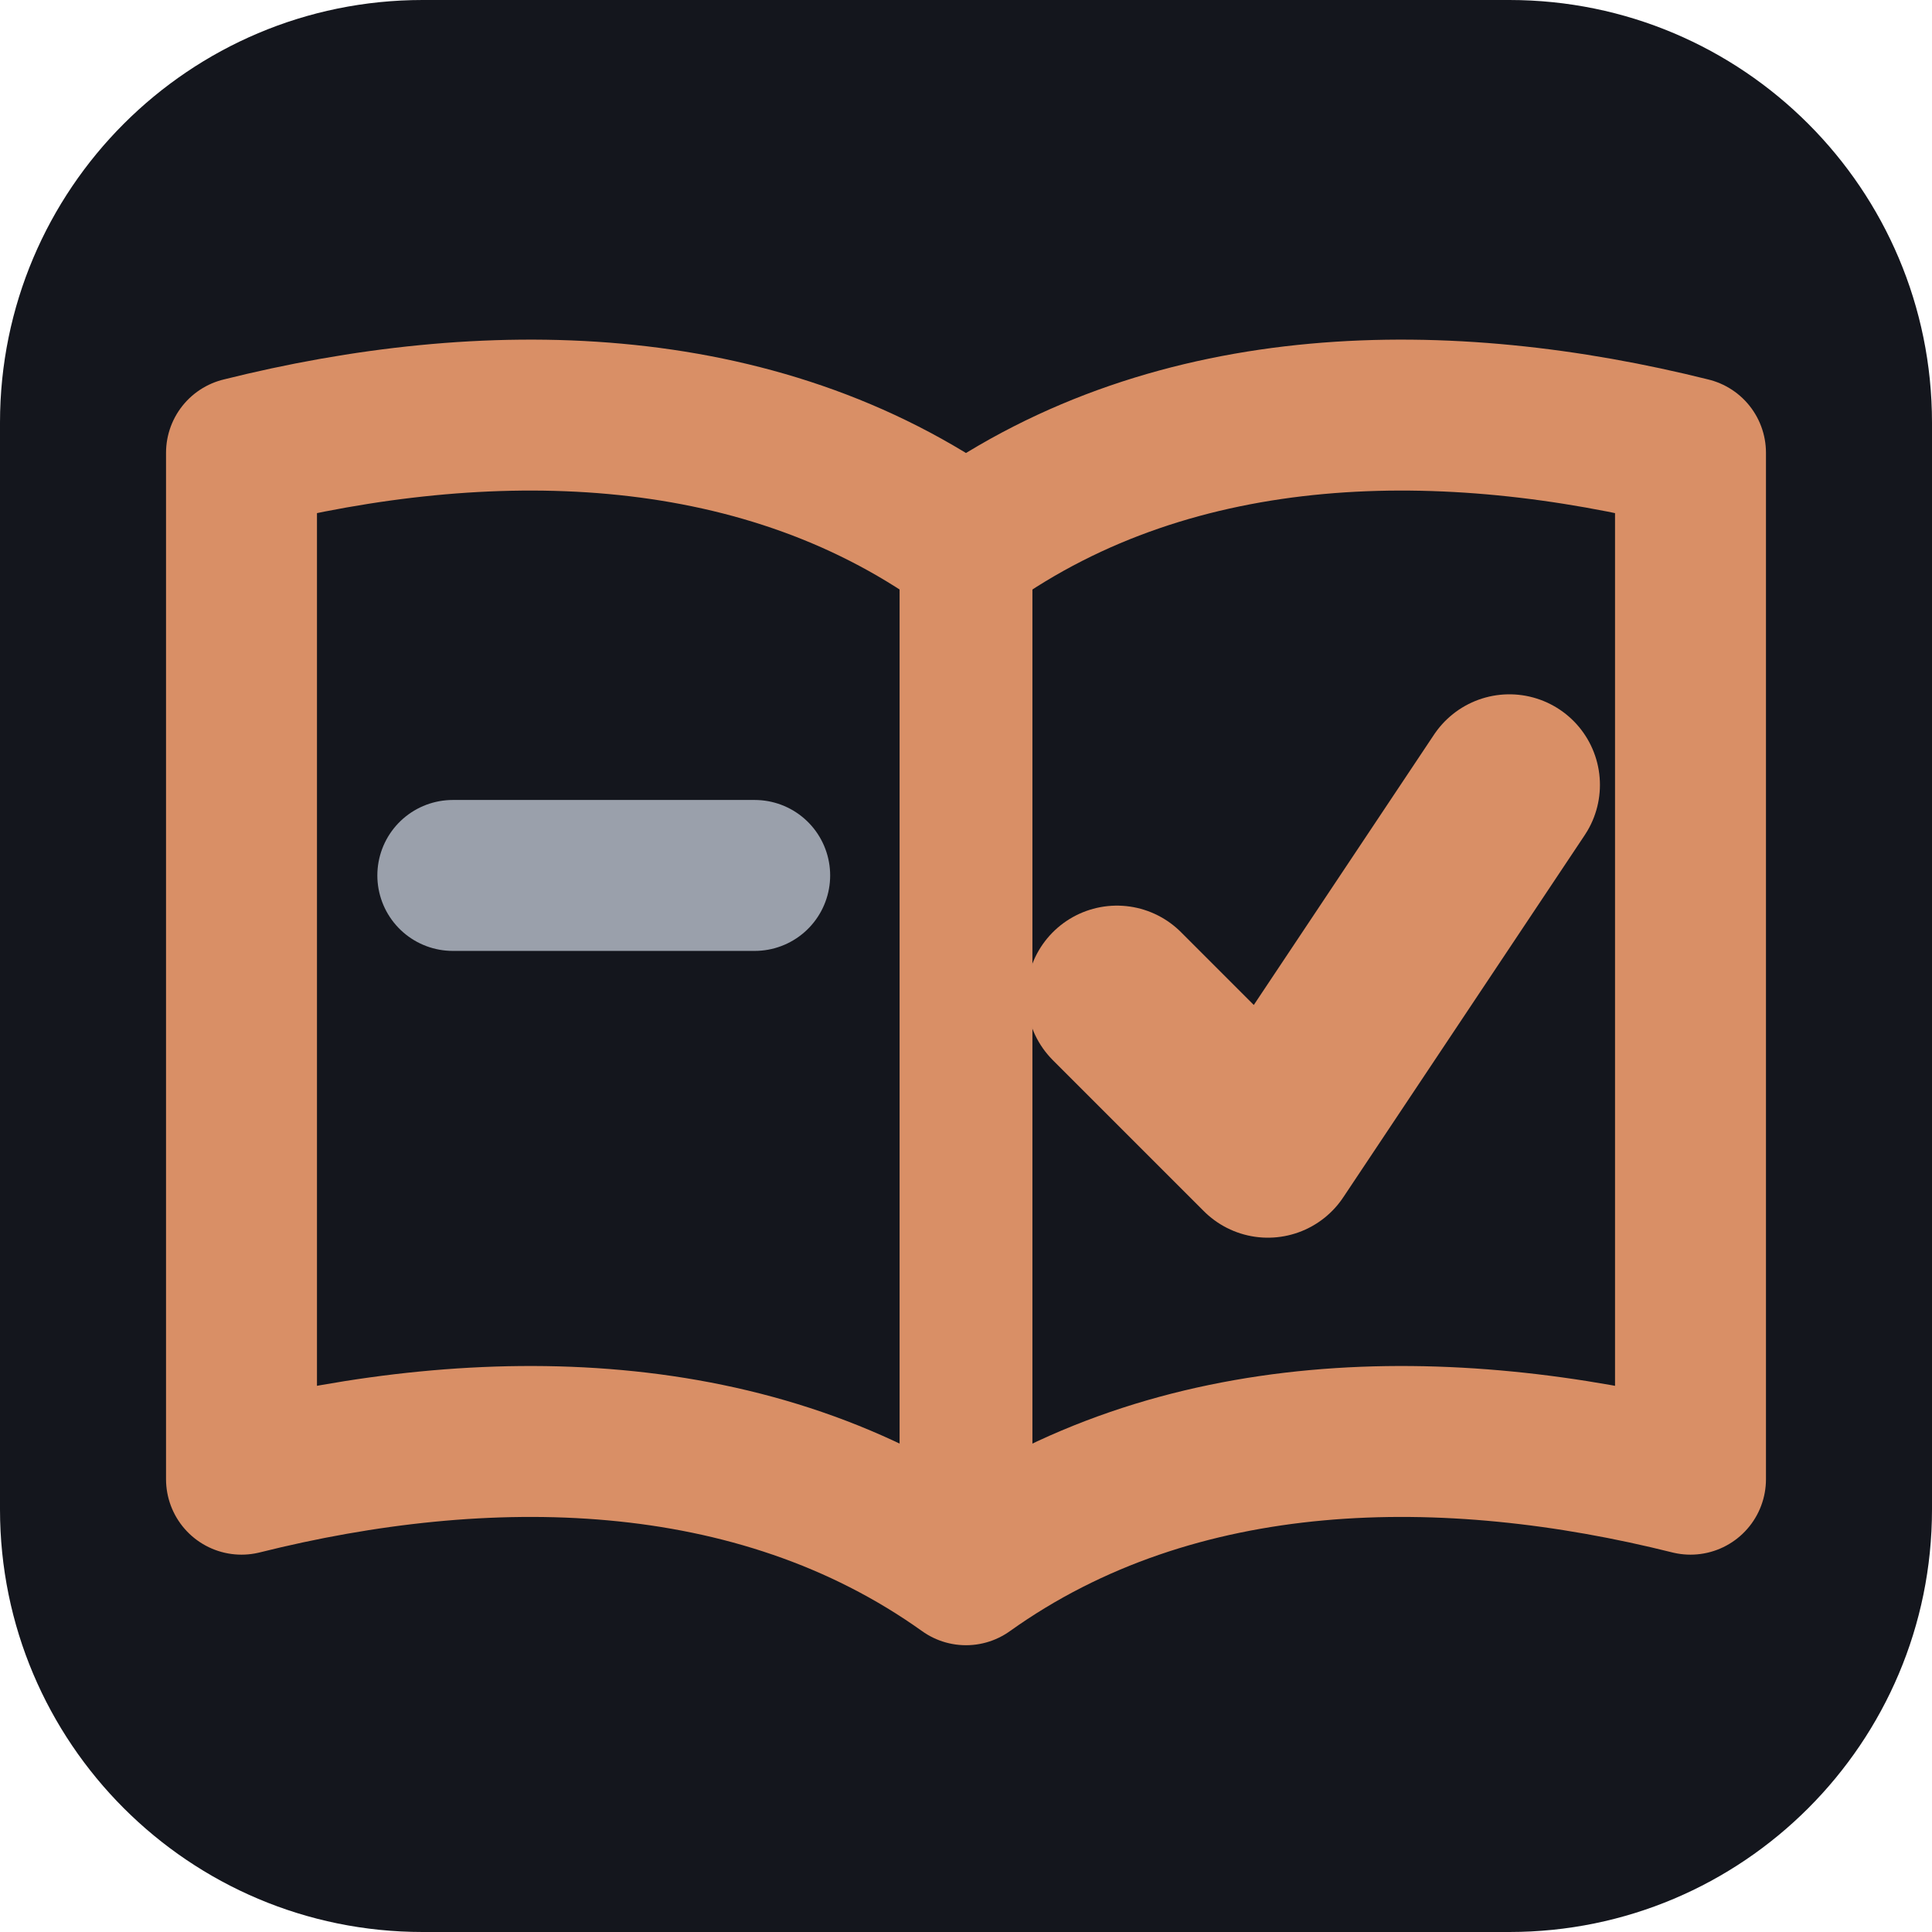
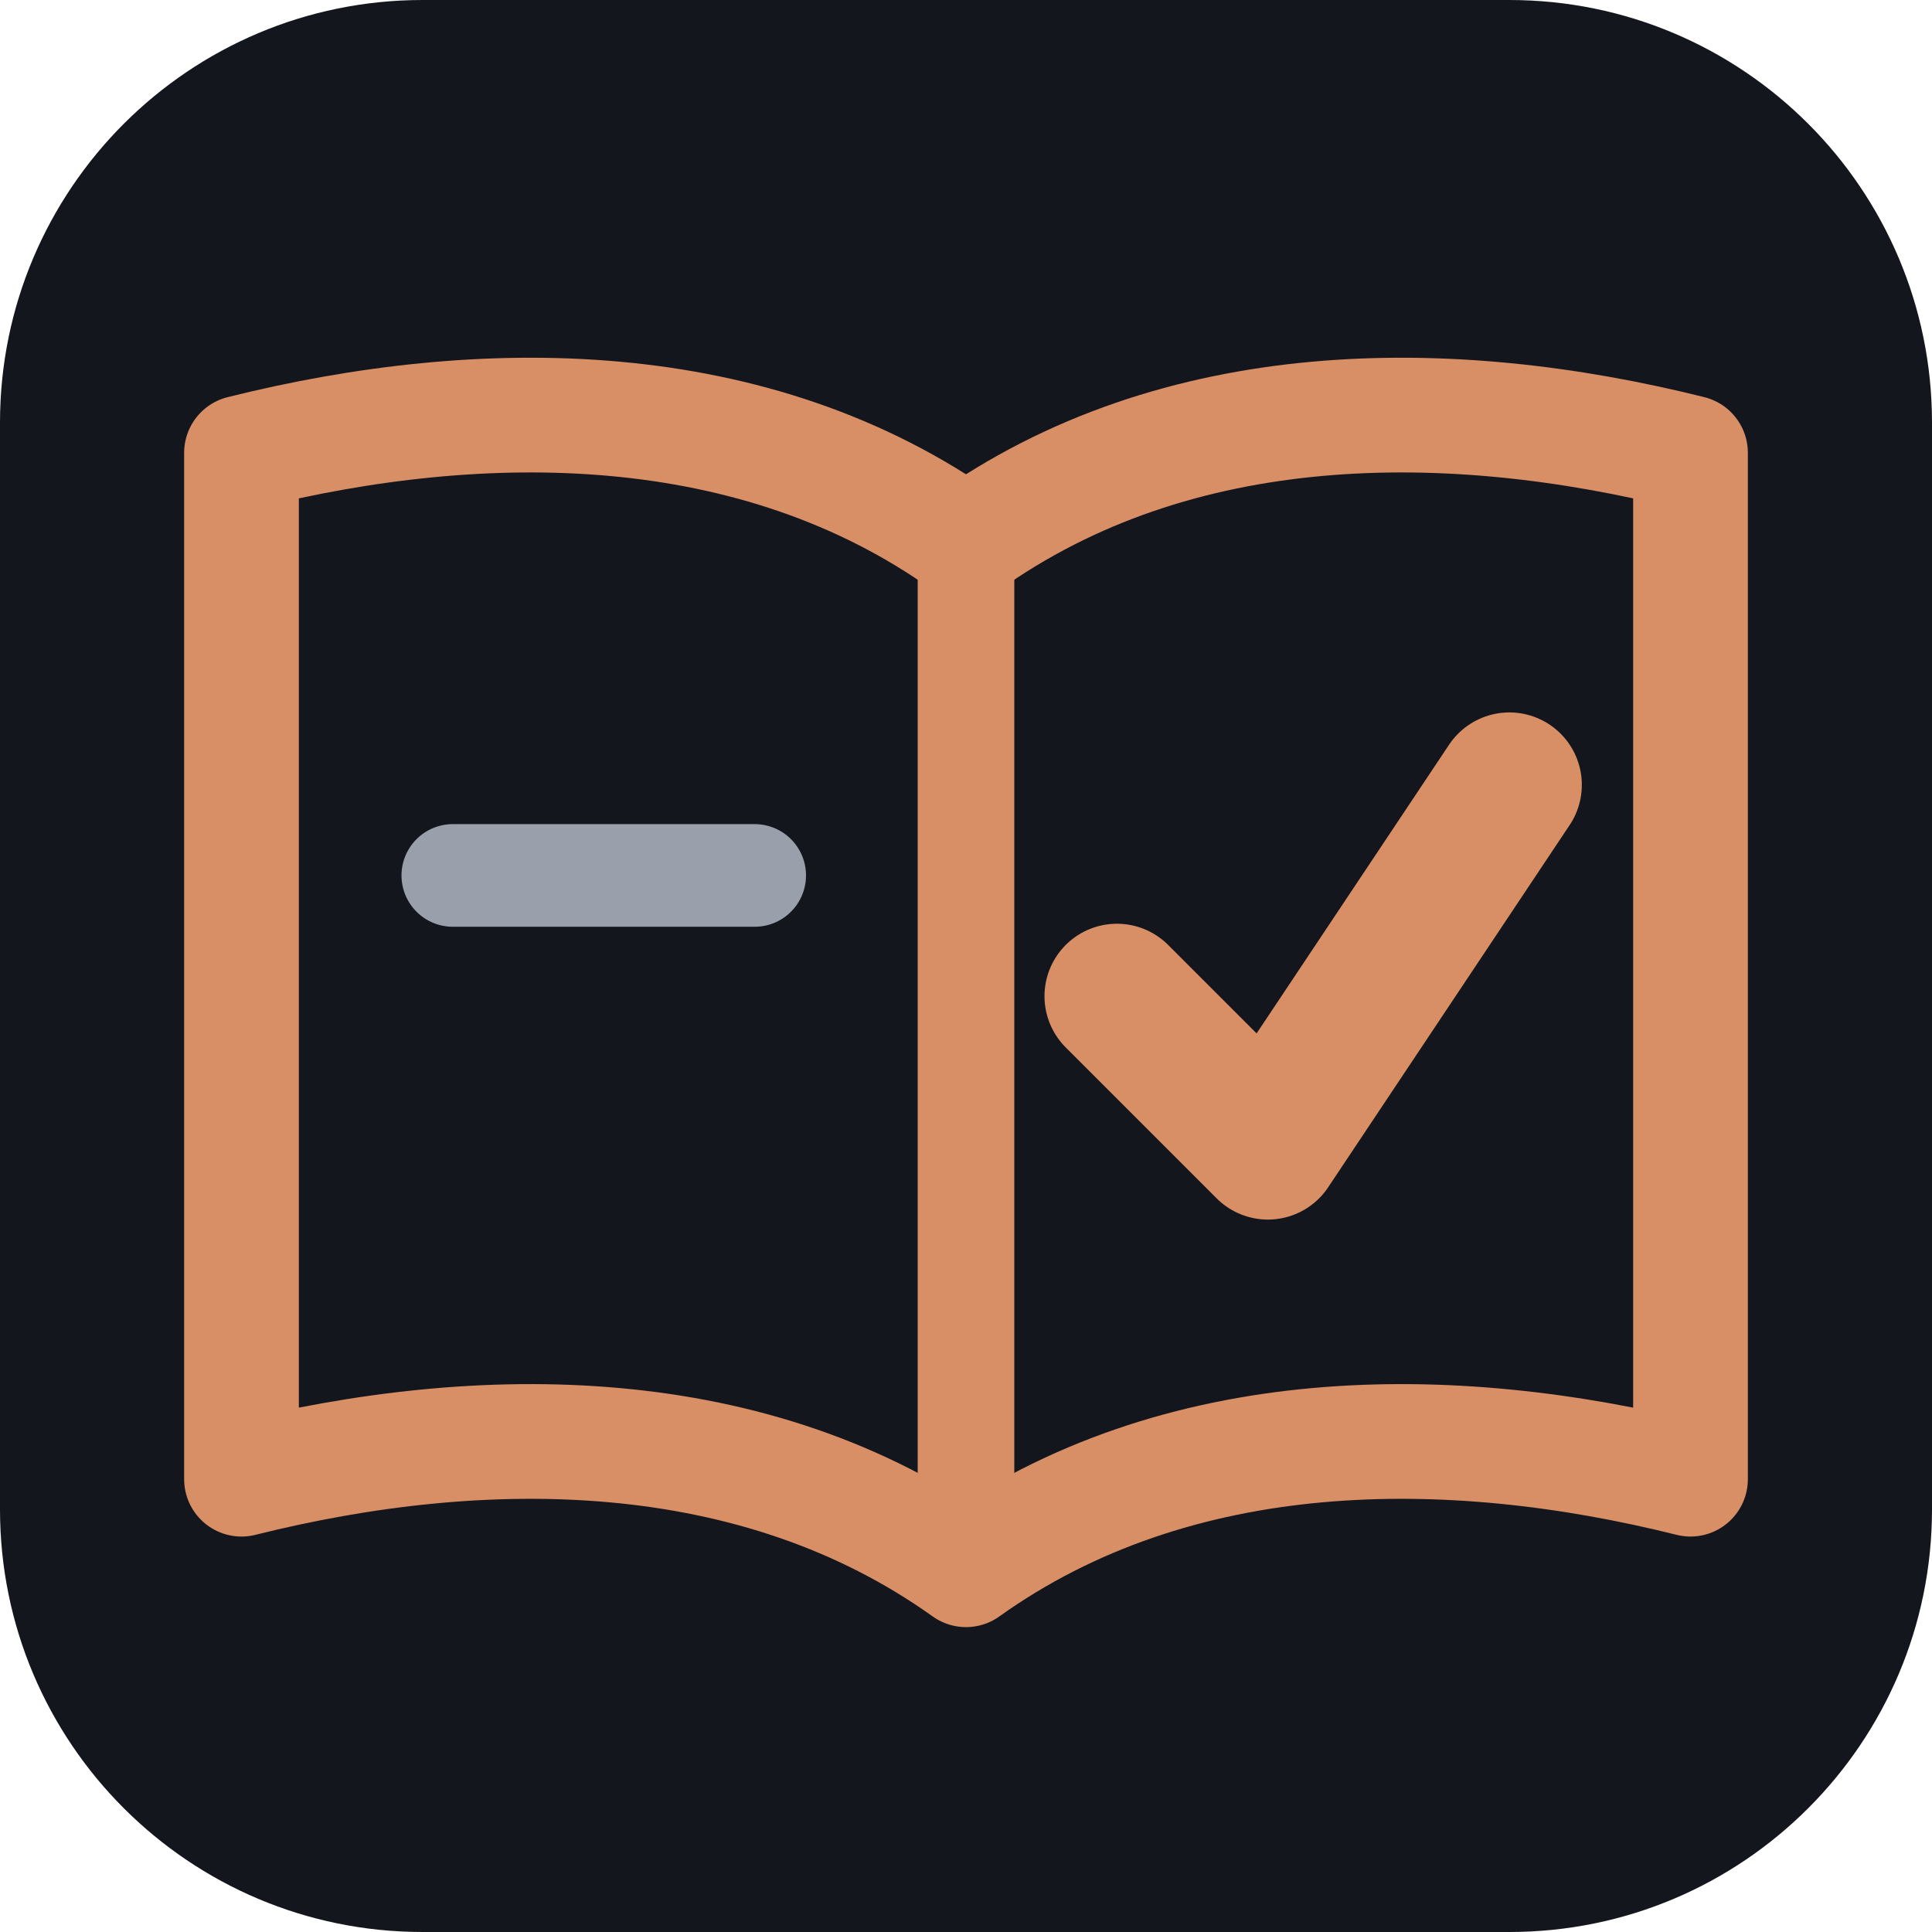
<svg xmlns="http://www.w3.org/2000/svg" viewBox="0 0 64 64">
  <rect width="64" height="64" rx="14" fill="#14161d" />
-   <path d="M32 18C25 13 16 13 8 15V49C16 47 25 47 32 52C39 47 48 47 56 49V15C48 13 39 13 32 18Z" fill="none" stroke="#d98f66" stroke-width="5" stroke-linejoin="round" />
-   <path d="M32 18V52" stroke="#d98f66" stroke-width="4.4" />
-   <path d="M15 29H25" stroke="#9aa0ab" stroke-width="5" stroke-linecap="round" />
-   <path d="M37 33L42 38L50 26" fill="none" stroke="#d98f66" stroke-width="6" stroke-linecap="round" stroke-linejoin="round" stroke-dasharray="22 30" stroke-dashoffset="0">
+   <path d="M32 18C25 13 16 13 8 15V49C16 47 25 47 32 52C39 47 48 47 56 49V15C48 13 39 13 32 18Z" fill="none" stroke="#d98f66" stroke-width="3.8" stroke-linejoin="round" />
+   <path d="M32 18V52" stroke="#d98f66" stroke-width="3.2" />
+   <path d="M15 29H25" stroke="#9aa0ab" stroke-width="3.4" stroke-linecap="round" />
+   <path d="M37 33L42 38L50 26" fill="none" stroke="#d98f66" stroke-width="4.8" stroke-linecap="round" stroke-linejoin="round" stroke-dasharray="22 30" stroke-dashoffset="0">
    <animate attributeName="stroke-dashoffset" values="23;0;0" keyTimes="0;0.16;1" dur="7s" repeatCount="indefinite" />
    <animate attributeName="opacity" values="1;1;1;0" keyTimes="0;0.86;0.97;1" dur="7s" repeatCount="indefinite" />
  </path>
</svg>
